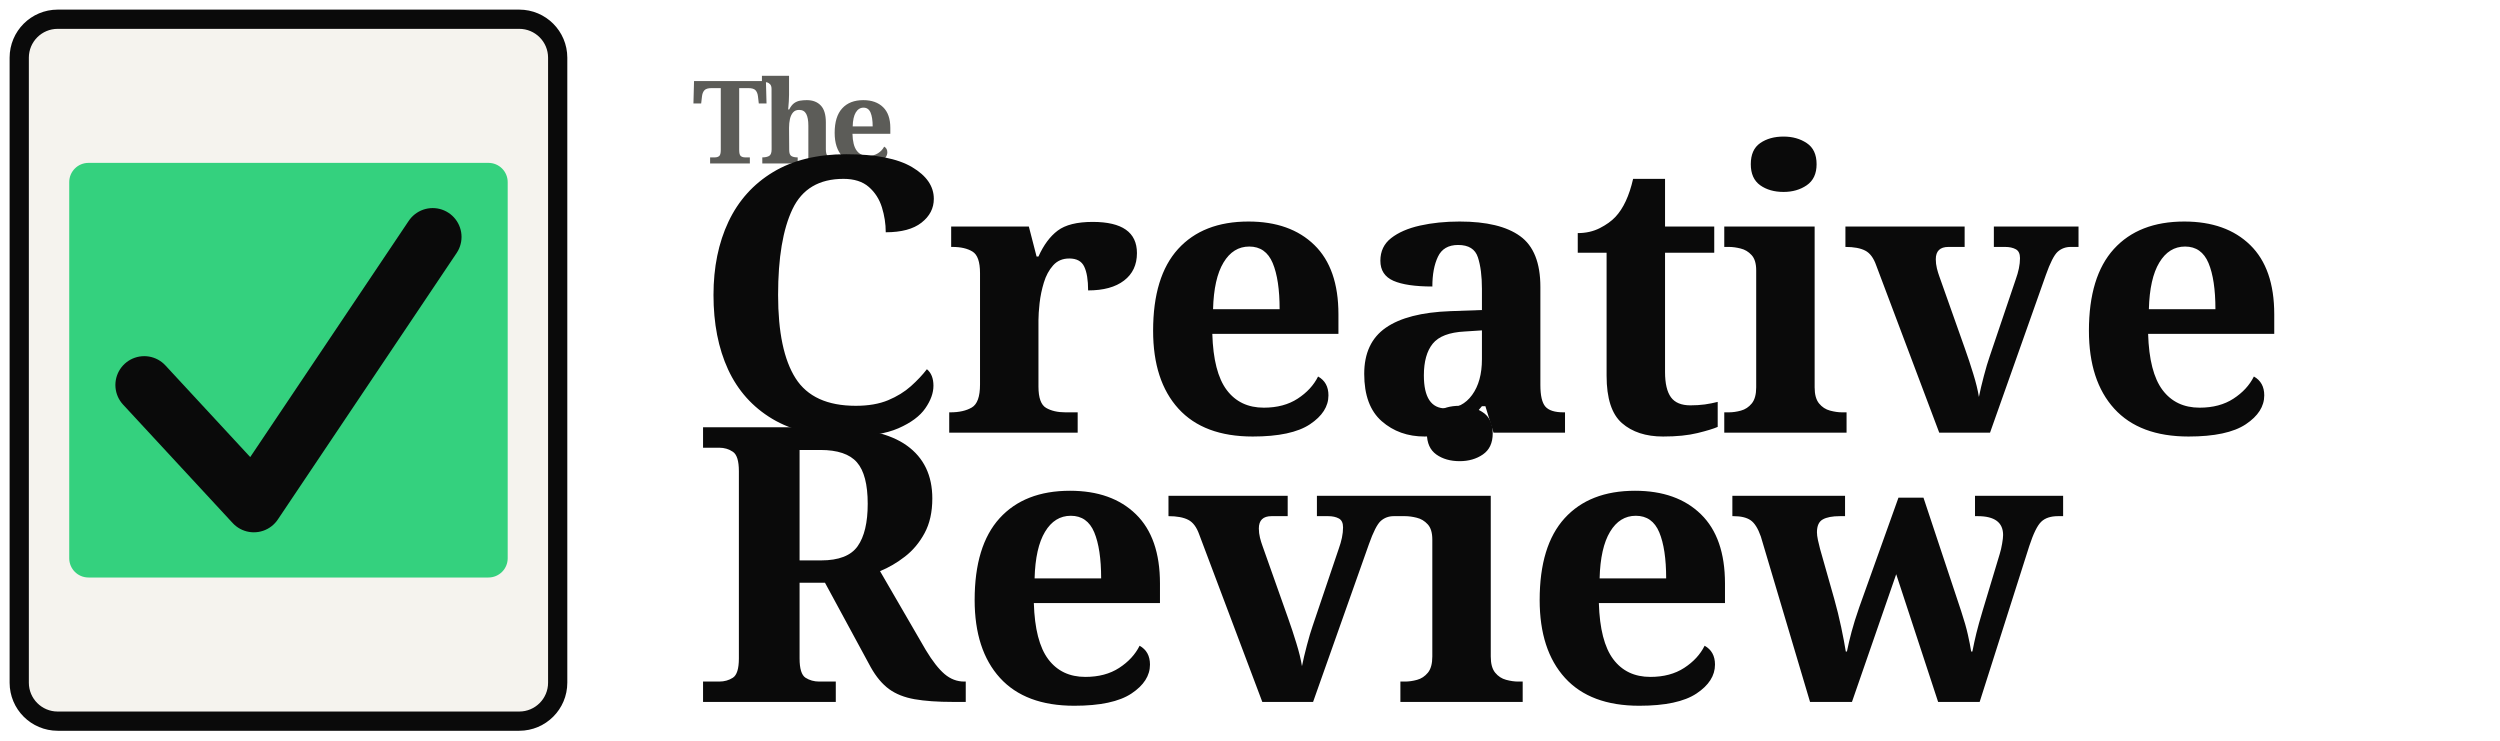
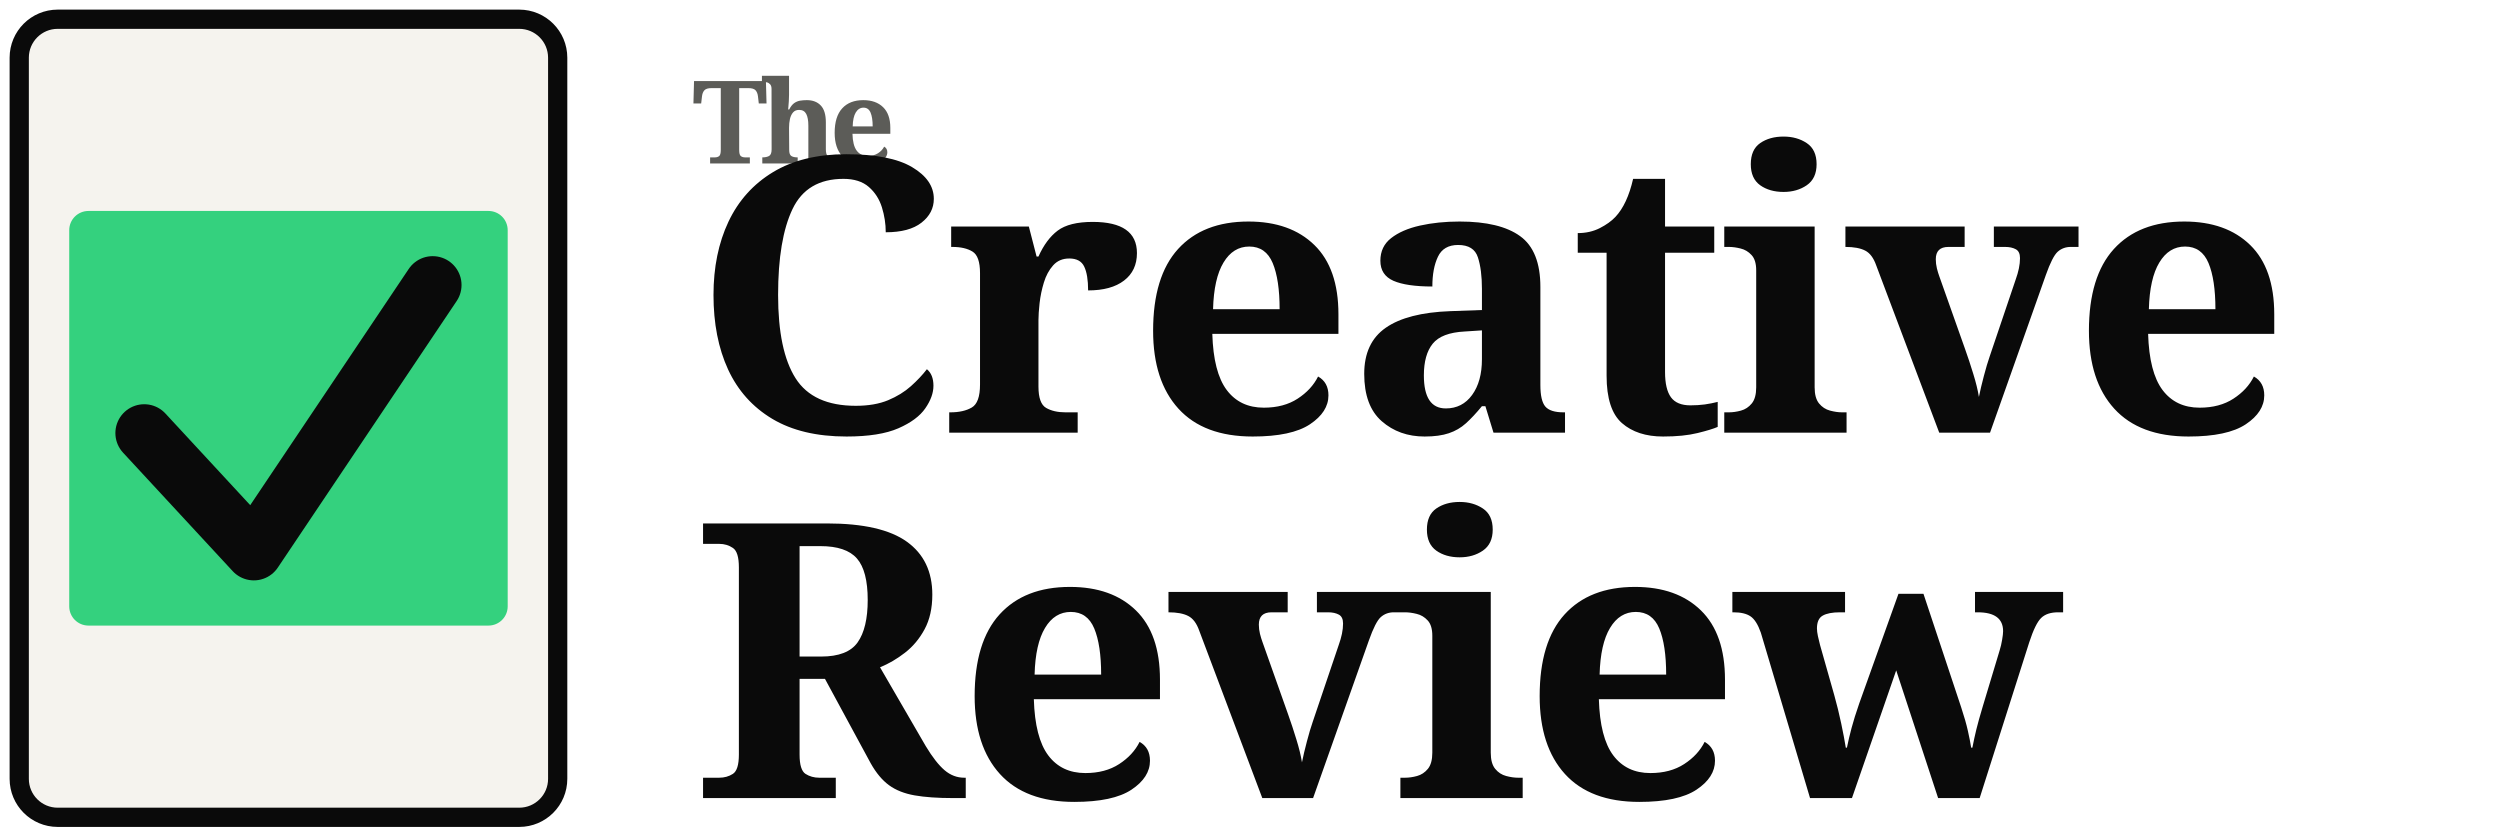
- <svg xmlns="http://www.w3.org/2000/svg" width="520" height="154" viewBox="0 0 520 154" role="img" aria-label="The Creative Review">
+ <svg xmlns="http://www.w3.org/2000/svg" width="520" height="174" viewBox="0 0 520 174" role="img" aria-label="The Creative Review">
  <g>
-     <rect x="4" y="4" width="112" height="146" rx="8" fill="#F5F3EE" stroke="#0A0A0A" stroke-width="4" />
-     <rect x="14.4" y="33.88" width="91.2" height="86.24" rx="4" fill="#34D17E" />
-     <path d="M 30 80.08 L 52.8 104.72 L 90 49.28" stroke="#0A0A0A" stroke-width="12" stroke-linecap="round" stroke-linejoin="round" fill="none" />
+     <rect x="4" y="4" width="112" height="166" rx="8" fill="#F5F3EE" stroke="#0A0A0A" stroke-width="4" />
+     <rect x="14.4" y="43.88" width="91.2" height="86.24" rx="4" fill="#34D17E" />
+     <path d="M 30 90.08 L 52.8 114.72 L 90 59.28" stroke="#0A0A0A" stroke-width="12" stroke-linecap="round" stroke-linejoin="round" fill="none" />
  </g>
  <g font-family="'Roboto Slab', Georgia, serif" fill="#0A0A0A" letter-spacing="-1.6">
    <text x="144" y="34" font-weight="600" font-size="24" fill="#5C5C58">The</text>
    <text x="144" y="90" font-weight="800" font-size="80">Creative</text>
-     <text x="144" y="146" font-weight="800" font-size="80">Review</text>
+     <text x="144" y="166" font-weight="800" font-size="80">Review</text>
  </g>
</svg>
